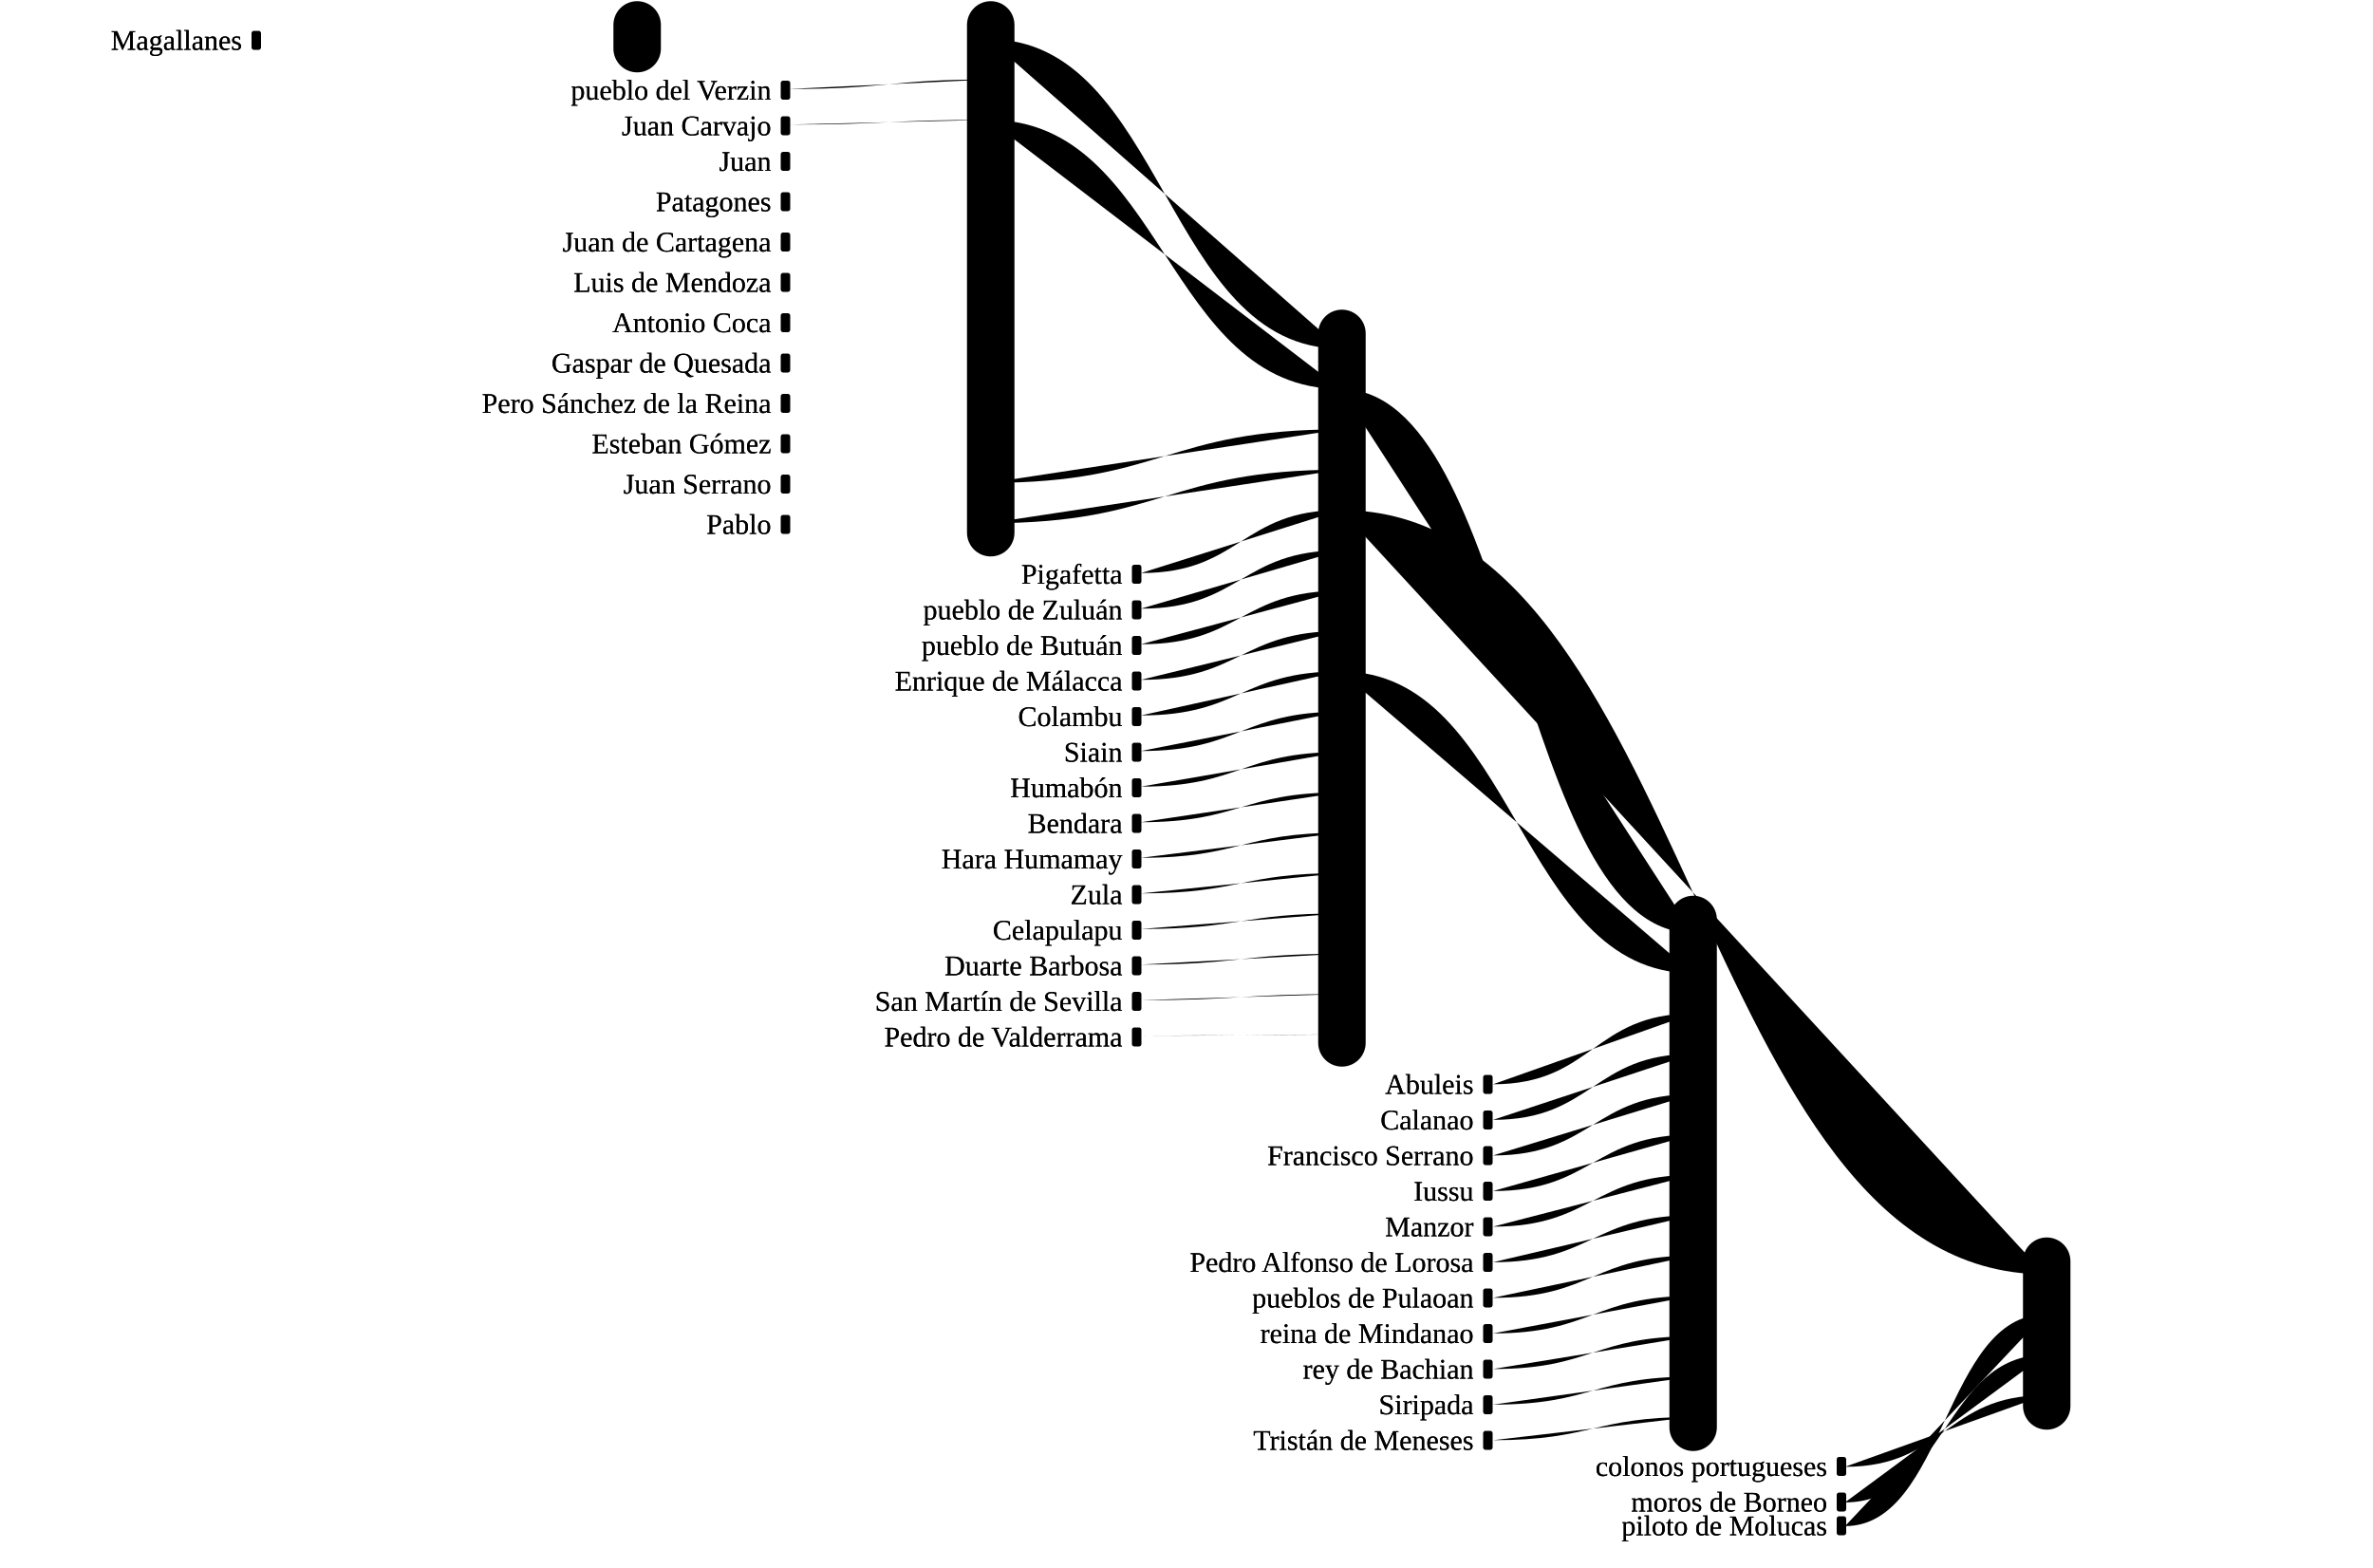
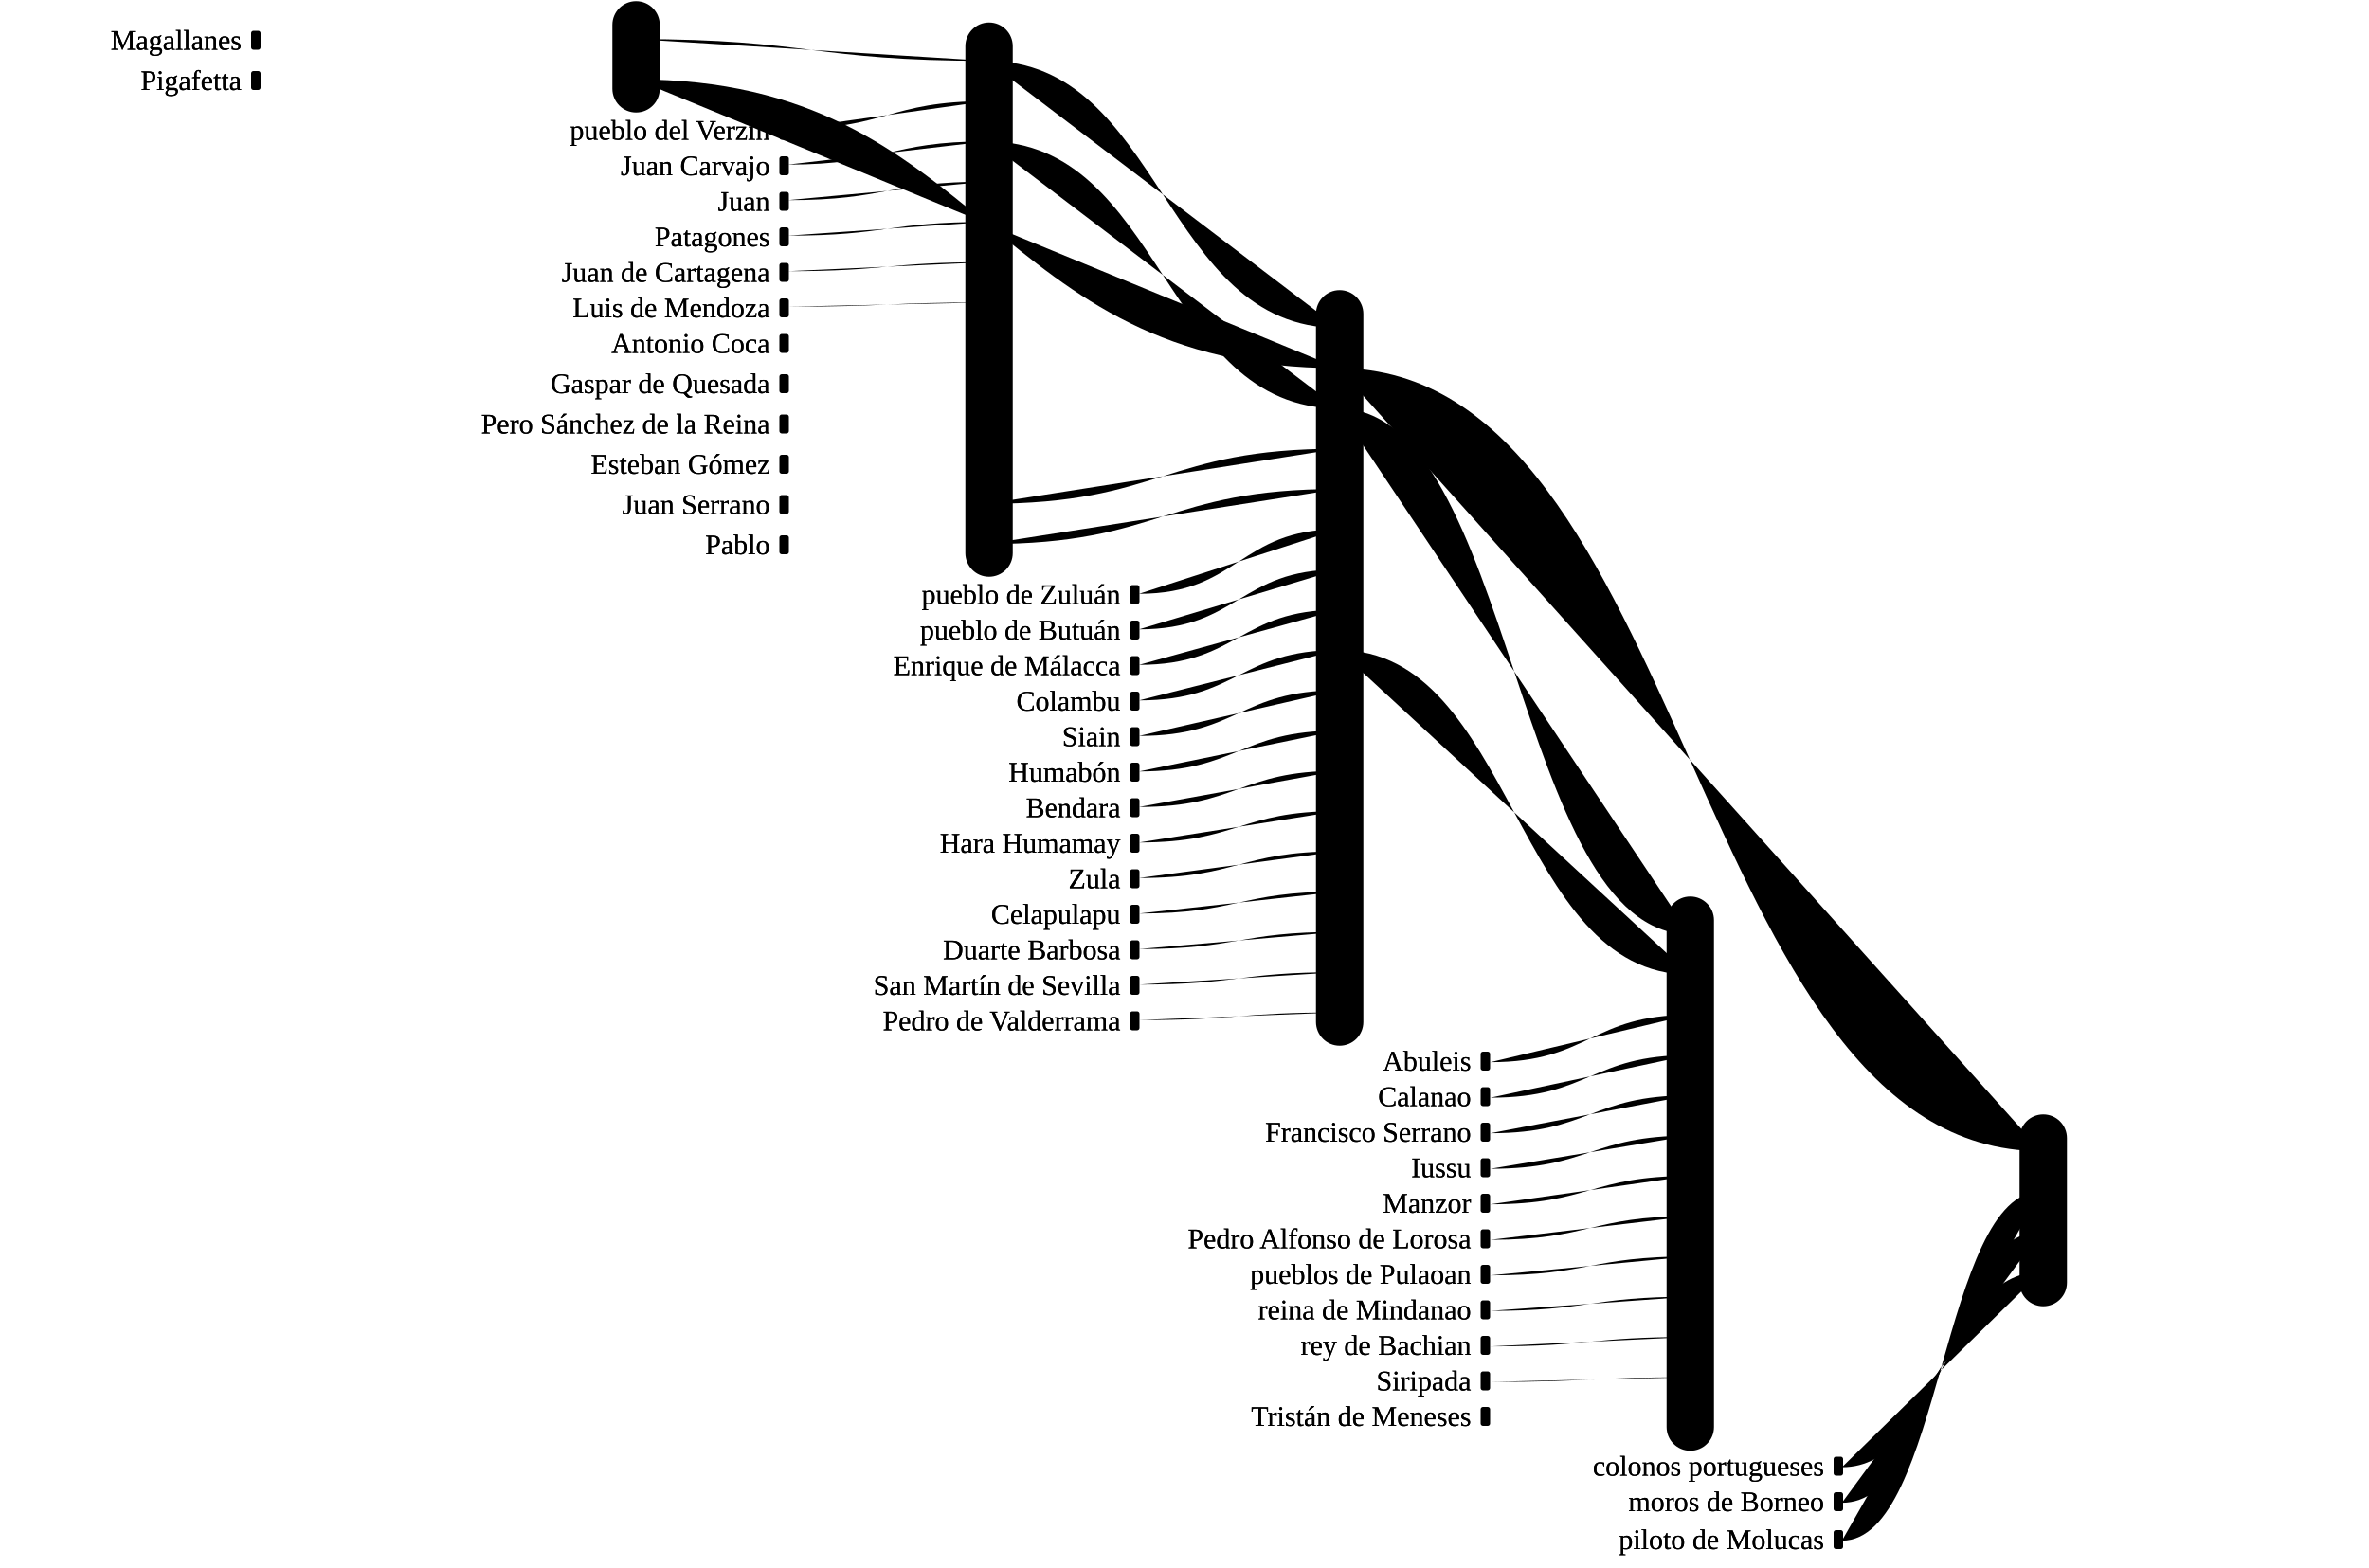
- <svg id="narrative-chart" width="1000" height="660.654">
+ <svg id="narrative-chart" width="1000" height="661.962">
  <g class="scene" transform="translate(258.5,0.5)">
-     <rect width="20" height="30" y="0" x="0" rx="10" />
+     <rect width="20" height="47" y="0" x="0" rx="10">
+ </rect>
    <circle cx="10" cy="16.5" r="2" class="appearance explorador" />
-   </g>
-   <g class="scene" transform="translate(407.5,0.5)">
-     <rect width="20" height="234" y="0" x="0" rx="10" />
+     <circle cx="10" cy="33.5" r="2" class="appearance explorador" />
+   </g>
+   <g class="scene" transform="translate(407.5,9.5)">
+     <rect width="20" height="234" y="0" x="0" rx="10">
+ </rect>
    <circle cx="10" cy="16.5" r="2" class="appearance explorador" />
    <circle cx="10" cy="33.5" r="2" class="appearance aliados" />
    <circle cx="10" cy="50.5" r="2" class="appearance explorador" />
    <circle cx="10" cy="67.5" r="2" class="appearance enemigos" />
    <circle cx="10" cy="84.5" r="2" class="appearance enemigos" />
    <circle cx="10" cy="101.5" r="2" class="appearance traidor" />
    <circle cx="10" cy="118.5" r="2" class="appearance traidor" />
    <circle cx="10" cy="135.5" r="2" class="appearance traidor" />
    <circle cx="10" cy="152.5" r="2" class="appearance traidor" />
    <circle cx="10" cy="169.5" r="2" class="appearance traidor" />
    <circle cx="10" cy="186.5" r="2" class="appearance traidor" />
    <circle cx="10" cy="203.5" r="2" class="appearance explorador" />
    <circle cx="10" cy="220.5" r="2" class="appearance enemigos" />
  </g>
-   <g class="scene" transform="translate(555.5,130.5)">
-     <rect width="20" height="319" y="0" x="0" rx="10" />
+   <g class="scene" transform="translate(555.5,122.5)">
+     <rect width="20" height="319" y="0" x="0" rx="10">
+ </rect>
    <circle cx="10" cy="16.5" r="2" class="appearance explorador" />
    <circle cx="10" cy="33.5" r="2" class="appearance explorador" />
    <circle cx="10" cy="50.5" r="2" class="appearance explorador" />
-     <circle cx="10" cy="67.5" r="2" class="appearance enemigos" />
-     <circle cx="10" cy="84.5" r="2" class="appearance explorador" />
+     <circle cx="10" cy="67.5" r="2" class="appearance explorador" />
+     <circle cx="10" cy="84.5" r="2" class="appearance enemigos" />
    <circle cx="10" cy="101.5" r="2" class="appearance aliados" />
    <circle cx="10" cy="118.5" r="2" class="appearance aliados" />
    <circle cx="10" cy="135.5" r="2" class="appearance traidor" />
    <circle cx="10" cy="152.5" r="2" class="appearance aliados" />
    <circle cx="10" cy="169.5" r="2" class="appearance aliados" />
    <circle cx="10" cy="186.5" r="2" class="appearance enemigos" />
    <circle cx="10" cy="203.5" r="2" class="appearance aliados" />
    <circle cx="10" cy="220.5" r="2" class="appearance aliados" />
    <circle cx="10" cy="237.5" r="2" class="appearance aliados" />
    <circle cx="10" cy="254.5" r="2" class="appearance enemigos" />
    <circle cx="10" cy="271.5" r="2" class="appearance explorador" />
    <circle cx="10" cy="288.5" r="2" class="appearance explorador" />
    <circle cx="10" cy="305.5" r="2" class="appearance explorador" />
  </g>
-   <g class="scene" transform="translate(703.5,377.5)">
-     <rect width="20" height="234" y="0" x="0" rx="10" />
+   <g class="scene" transform="translate(703.5,378.5)">
+     <rect width="20" height="234" y="0" x="0" rx="10">
+ </rect>
    <circle cx="10" cy="16.5" r="2" class="appearance explorador" />
    <circle cx="10" cy="33.5" r="2" class="appearance aliados" />
    <circle cx="10" cy="50.5" r="2" class="appearance aliados" />
    <circle cx="10" cy="67.5" r="2" class="appearance aliados" />
    <circle cx="10" cy="84.5" r="2" class="appearance explorador" />
    <circle cx="10" cy="101.5" r="2" class="appearance aliados" />
    <circle cx="10" cy="118.5" r="2" class="appearance aliados" />
    <circle cx="10" cy="135.5" r="2" class="appearance explorador" />
    <circle cx="10" cy="152.5" r="2" class="appearance aliados" />
    <circle cx="10" cy="169.5" r="2" class="appearance aliados" />
    <circle cx="10" cy="186.5" r="2" class="appearance aliados" />
    <circle cx="10" cy="203.5" r="2" class="appearance aliados" />
    <circle cx="10" cy="220.5" r="2" class="appearance traidor" />
  </g>
-   <g class="scene" transform="translate(852.5,521.5)">
-     <rect width="20" height="81" y="0" x="0" rx="10" />
+   <g class="scene" transform="translate(852.5,470.5)">
+     <rect width="20" height="81" y="0" x="0" rx="10">
+ </rect>
    <circle cx="10" cy="16.5" r="2" class="appearance explorador" />
    <circle cx="10" cy="33.5" r="2" class="appearance enemigos" />
    <circle cx="10" cy="50.5" r="2" class="appearance enemigos" />
    <circle cx="10" cy="67.5" r="2" class="appearance traidor" />
  </g>
-   <path class="link explorador" d="M110,16.5C189.167,16.5 189.167,16.5 268.333,16.5">
- </path>
-   <path class="link explorador" d="M268.333,16.5C342.5,16.5 342.5,16.5 416.667,16.5">
- </path>
-   <path class="link explorador" d="M416.667,16.5C490.833,16.5 490.833,146.944 565,146.944">
- </path>
-   <path class="link aliados" d="M332.5,37.5C374.583,37.5 374.583,33.5 416.667,33.5">
- </path>
-   <path class="link explorador" d="M332.5,52.5C374.583,52.5 374.583,50.5 416.667,50.5">
- </path>
-   <path class="link explorador" d="M416.667,50.5C490.833,50.5 490.833,163.944 565,163.944">
- </path>
-   <path class="link explorador" d="M565,163.944C639.167,163.944 639.167,393.154 713.333,393.154">
- </path>
-   <path class="link enemigos" d="M332.5,67.5C374.583,67.5 374.583,67.5 416.667,67.5">
- </path>
-   <path class="link enemigos" d="M332.5,84.5C374.583,84.5 374.583,84.5 416.667,84.5">
- </path>
-   <path class="link traidor" d="M332.5,101.5C374.583,101.5 374.583,101.5 416.667,101.5">
- </path>
-   <path class="link traidor" d="M332.5,118.5C374.583,118.5 374.583,118.5 416.667,118.5">
- </path>
-   <path class="link traidor" d="M332.5,135.5C374.583,135.5 374.583,135.5 416.667,135.5">
- </path>
-   <path class="link traidor" d="M332.5,152.5C374.583,152.5 374.583,152.5 416.667,152.5">
- </path>
-   <path class="link traidor" d="M332.5,169.5C374.583,169.5 374.583,169.5 416.667,169.5">
- </path>
-   <path class="link traidor" d="M332.5,186.5C374.583,186.5 374.583,186.5 416.667,186.5">
- </path>
-   <path class="link explorador" d="M332.5,203.5C374.583,203.5 374.583,203.5 416.667,203.5">
- </path>
-   <path class="link explorador" d="M416.667,203.5C490.833,203.5 490.833,180.944 565,180.944">
- </path>
-   <path class="link enemigos" d="M332.5,220.5C374.583,220.5 374.583,220.5 416.667,220.5">
- </path>
-   <path class="link enemigos" d="M416.667,220.5C490.833,220.5 490.833,197.944 565,197.944">
- </path>
-   <path class="link explorador" d="M480.833,241.5C522.917,241.5 522.917,214.944 565,214.944">
- </path>
-   <path class="link explorador" d="M565,214.944C713.333,214.944 713.333,537 861.667,537">
- </path>
-   <path class="link aliados" d="M480.833,256.5C522.917,256.5 522.917,231.944 565,231.944">
- </path>
-   <path class="link aliados" d="M480.833,271.5C522.917,271.5 522.917,248.944 565,248.944">
- </path>
-   <path class="link traidor" d="M480.833,286.5C522.917,286.5 522.917,265.944 565,265.944">
- </path>
-   <path class="link aliados" d="M480.833,301.5C522.917,301.5 522.917,282.944 565,282.944">
- </path>
-   <path class="link aliados" d="M565,282.944C639.167,282.944 639.167,410.154 713.333,410.154">
- </path>
-   <path class="link aliados" d="M480.833,316.5C522.917,316.5 522.917,299.944 565,299.944">
- </path>
-   <path class="link enemigos" d="M480.833,331.5C522.917,331.5 522.917,316.944 565,316.944">
- </path>
-   <path class="link aliados" d="M480.833,346.5C522.917,346.5 522.917,333.944 565,333.944">
- </path>
-   <path class="link aliados" d="M480.833,361.5C522.917,361.5 522.917,350.944 565,350.944">
- </path>
-   <path class="link aliados" d="M480.833,376.5C522.917,376.5 522.917,367.944 565,367.944">
- </path>
-   <path class="link enemigos" d="M480.833,391.5C522.917,391.5 522.917,384.944 565,384.944">
- </path>
-   <path class="link explorador" d="M480.833,406.5C522.917,406.5 522.917,401.944 565,401.944">
- </path>
-   <path class="link explorador" d="M480.833,421.5C522.917,421.5 522.917,418.944 565,418.944">
- </path>
-   <path class="link explorador" d="M480.833,436.5C522.917,436.5 522.917,435.944 565,435.944">
- </path>
-   <path class="link aliados" d="M629.167,456.944C671.25,456.944 671.25,427.154 713.333,427.154">
- </path>
-   <path class="link aliados" d="M629.167,471.944C671.25,471.944 671.25,444.154 713.333,444.154">
- </path>
-   <path class="link explorador" d="M629.167,486.944C671.25,486.944 671.25,461.154 713.333,461.154">
- </path>
-   <path class="link aliados" d="M629.167,501.944C671.25,501.944 671.25,478.154 713.333,478.154">
- </path>
-   <path class="link aliados" d="M629.167,516.944C671.25,516.944 671.25,495.154 713.333,495.154">
- </path>
-   <path class="link explorador" d="M629.167,531.944C671.25,531.944 671.25,512.154 713.333,512.154">
- </path>
-   <path class="link aliados" d="M629.167,546.944C671.25,546.944 671.25,529.154 713.333,529.154">
- </path>
-   <path class="link aliados" d="M629.167,561.944C671.25,561.944 671.25,546.154 713.333,546.154">
- </path>
-   <path class="link aliados" d="M629.167,576.944C671.25,576.944 671.25,563.154 713.333,563.154">
- </path>
-   <path class="link aliados" d="M629.167,591.944C671.25,591.944 671.25,580.154 713.333,580.154">
- </path>
-   <path class="link traidor" d="M629.167,606.944C671.25,606.944 671.25,597.154 713.333,597.154">
- </path>
-   <path class="link enemigos" d="M777.5,643.154C819.583,643.154 819.583,554 861.667,554">
- </path>
-   <path class="link enemigos" d="M777.5,633.154C819.583,633.154 819.583,571 861.667,571">
- </path>
-   <path class="link traidor" d="M777.5,618.154C819.583,618.154 819.583,588 861.667,588">
- </path>
+   <path class="link explorador" d="M110,16.5C189.167,16.5 189.167,16.5 268.333,16.5" />
+   <path class="link explorador" d="M268.333,16.5C342.5,16.5 342.5,25.692 416.667,25.692" />
+   <path class="link explorador" d="M416.667,25.692C490.833,25.692 490.833,138.444 565,138.444" />
+   <path class="link explorador" d="M110,33.5C189.167,33.5 189.167,33.5 268.333,33.5" />
+   <path class="link explorador" d="M268.333,33.5C416.667,33.5 416.667,155.444 565,155.444" />
+   <path class="link explorador" d="M565,155.444C713.333,155.444 713.333,486 861.667,486" />
+   <path class="link aliados" d="M332.5,54.5C374.583,54.5 374.583,42.692 416.667,42.692" />
+   <path class="link explorador" d="M332.5,69.5C374.583,69.5 374.583,59.692 416.667,59.692" />
+   <path class="link explorador" d="M416.667,59.692C490.833,59.692 490.833,172.444 565,172.444" />
+   <path class="link explorador" d="M565,172.444C639.167,172.444 639.167,394.462 713.333,394.462" />
+   <path class="link enemigos" d="M332.5,84.5C374.583,84.5 374.583,76.692 416.667,76.692" />
+   <path class="link enemigos" d="M332.5,99.5C374.583,99.5 374.583,93.692 416.667,93.692" />
+   <path class="link traidor" d="M332.5,114.5C374.583,114.5 374.583,110.692 416.667,110.692" />
+   <path class="link traidor" d="M332.5,129.5C374.583,129.5 374.583,127.692 416.667,127.692" />
+   <path class="link traidor" d="M332.5,144.692C374.583,144.692 374.583,144.692 416.667,144.692" />
+   <path class="link traidor" d="M332.5,161.692C374.583,161.692 374.583,161.692 416.667,161.692" />
+   <path class="link traidor" d="M332.5,178.692C374.583,178.692 374.583,178.692 416.667,178.692" />
+   <path class="link traidor" d="M332.5,195.692C374.583,195.692 374.583,195.692 416.667,195.692" />
+   <path class="link explorador" d="M332.5,212.692C374.583,212.692 374.583,212.692 416.667,212.692" />
+   <path class="link explorador" d="M416.667,212.692C490.833,212.692 490.833,189.444 565,189.444" />
+   <path class="link enemigos" d="M332.5,229.692C374.583,229.692 374.583,229.692 416.667,229.692" />
+   <path class="link enemigos" d="M416.667,229.692C490.833,229.692 490.833,206.444 565,206.444" />
+   <path class="link aliados" d="M480.833,250.692C522.917,250.692 522.917,223.444 565,223.444" />
+   <path class="link aliados" d="M480.833,265.692C522.917,265.692 522.917,240.444 565,240.444" />
+   <path class="link traidor" d="M480.833,280.692C522.917,280.692 522.917,257.444 565,257.444" />
+   <path class="link aliados" d="M480.833,295.692C522.917,295.692 522.917,274.444 565,274.444" />
+   <path class="link aliados" d="M565,274.444C639.167,274.444 639.167,411.462 713.333,411.462" />
+   <path class="link aliados" d="M480.833,310.692C522.917,310.692 522.917,291.444 565,291.444" />
+   <path class="link enemigos" d="M480.833,325.692C522.917,325.692 522.917,308.444 565,308.444" />
+   <path class="link aliados" d="M480.833,340.692C522.917,340.692 522.917,325.444 565,325.444" />
+   <path class="link aliados" d="M480.833,355.692C522.917,355.692 522.917,342.444 565,342.444" />
+   <path class="link aliados" d="M480.833,370.692C522.917,370.692 522.917,359.444 565,359.444" />
+   <path class="link enemigos" d="M480.833,385.692C522.917,385.692 522.917,376.444 565,376.444" />
+   <path class="link explorador" d="M480.833,400.692C522.917,400.692 522.917,393.444 565,393.444" />
+   <path class="link explorador" d="M480.833,415.692C522.917,415.692 522.917,410.444 565,410.444" />
+   <path class="link explorador" d="M480.833,430.692C522.917,430.692 522.917,427.444 565,427.444" />
+   <path class="link aliados" d="M629.167,448.444C671.25,448.444 671.25,428.462 713.333,428.462" />
+   <path class="link aliados" d="M629.167,463.444C671.25,463.444 671.25,445.462 713.333,445.462" />
+   <path class="link explorador" d="M629.167,478.444C671.25,478.444 671.25,462.462 713.333,462.462" />
+   <path class="link aliados" d="M629.167,493.444C671.25,493.444 671.25,479.462 713.333,479.462" />
+   <path class="link aliados" d="M629.167,508.444C671.25,508.444 671.25,496.462 713.333,496.462" />
+   <path class="link explorador" d="M629.167,523.444C671.25,523.444 671.25,513.462 713.333,513.462" />
+   <path class="link aliados" d="M629.167,538.444C671.25,538.444 671.25,530.462 713.333,530.462" />
+   <path class="link aliados" d="M629.167,553.444C671.25,553.444 671.25,547.462 713.333,547.462" />
+   <path class="link aliados" d="M629.167,568.444C671.25,568.444 671.25,564.462 713.333,564.462" />
+   <path class="link aliados" d="M629.167,583.444C671.25,583.444 671.25,581.462 713.333,581.462" />
+   <path class="link traidor" d="M629.167,598.462C671.25,598.462 671.25,598.462 713.333,598.462" />
+   <path class="link enemigos" d="M777.5,650.462C819.583,650.462 819.583,503 861.667,503" />
+   <path class="link enemigos" d="M777.5,634.462C819.583,634.462 819.583,520 861.667,520" />
+   <path class="link traidor" d="M777.5,619.462C819.583,619.462 819.583,537 861.667,537" />
  <g class="intro" transform="translate(110,17)">
-     <rect y="-4" x="-4" width="4" height="8" rx="1" class="explorador" />
+     <rect y="-4" x="-4" width="4" height="8" rx="1" class="explorador">
+ </rect>
    <g class="text">
      <text text-anchor="end" y="4px" x="-8px">Magallanes</text>
      <text class="color explorador" text-anchor="end" y="4px" x="-8px">Magallanes</text>
    </g>
  </g>
-   <g class="intro" transform="translate(333,38)">
-     <rect y="-4" x="-4" width="4" height="8" rx="1" class="aliados" />
+   <g class="intro" transform="translate(110,34)">
+     <rect y="-4" x="-4" width="4" height="8" rx="1" class="explorador">
+ </rect>
+     <g class="text">
+       <text text-anchor="end" y="4px" x="-8px">Pigafetta</text>
+       <text class="color explorador" text-anchor="end" y="4px" x="-8px">Pigafetta</text>
+     </g>
+   </g>
+   <g class="intro" transform="translate(333,55)">
+     <rect y="-4" x="-4" width="4" height="8" rx="1" class="aliados">
+ </rect>
    <g class="text">
      <text text-anchor="end" y="4px" x="-8px">pueblo del Verzin</text>
      <text class="color aliados" text-anchor="end" y="4px" x="-8px">pueblo del Verzin</text>
    </g>
  </g>
-   <g class="intro" transform="translate(333,53)">
-     <rect y="-4" x="-4" width="4" height="8" rx="1" class="explorador" />
+   <g class="intro" transform="translate(333,70)">
+     <rect y="-4" x="-4" width="4" height="8" rx="1" class="explorador">
+ </rect>
    <g class="text">
      <text text-anchor="end" y="4px" x="-8px">Juan Carvajo</text>
      <text class="color explorador" text-anchor="end" y="4px" x="-8px">Juan Carvajo</text>
    </g>
  </g>
-   <g class="intro" transform="translate(333,68)">
-     <rect y="-4" x="-4" width="4" height="8" rx="1" class="enemigos" />
+   <g class="intro" transform="translate(333,85)">
+     <rect y="-4" x="-4" width="4" height="8" rx="1" class="enemigos">
+ </rect>
    <g class="text">
      <text text-anchor="end" y="4px" x="-8px">Juan</text>
      <text class="color enemigos" text-anchor="end" y="4px" x="-8px">Juan</text>
    </g>
  </g>
-   <g class="intro" transform="translate(333,85)">
-     <rect y="-4" x="-4" width="4" height="8" rx="1" class="enemigos" />
+   <g class="intro" transform="translate(333,100)">
+     <rect y="-4" x="-4" width="4" height="8" rx="1" class="enemigos">
+ </rect>
    <g class="text">
      <text text-anchor="end" y="4px" x="-8px">Patagones</text>
      <text class="color enemigos" text-anchor="end" y="4px" x="-8px">Patagones</text>
    </g>
  </g>
-   <g class="intro" transform="translate(333,102)">
-     <rect y="-4" x="-4" width="4" height="8" rx="1" class="traidor" />
+   <g class="intro" transform="translate(333,115)">
+     <rect y="-4" x="-4" width="4" height="8" rx="1" class="traidor">
+ </rect>
    <g class="text">
      <text text-anchor="end" y="4px" x="-8px">Juan de Cartagena</text>
      <text class="color traidor" text-anchor="end" y="4px" x="-8px">Juan de Cartagena</text>
    </g>
  </g>
-   <g class="intro" transform="translate(333,119)">
-     <rect y="-4" x="-4" width="4" height="8" rx="1" class="traidor" />
+   <g class="intro" transform="translate(333,130)">
+     <rect y="-4" x="-4" width="4" height="8" rx="1" class="traidor">
+ </rect>
    <g class="text">
      <text text-anchor="end" y="4px" x="-8px">Luis de Mendoza</text>
      <text class="color traidor" text-anchor="end" y="4px" x="-8px">Luis de Mendoza</text>
    </g>
  </g>
-   <g class="intro" transform="translate(333,136)">
-     <rect y="-4" x="-4" width="4" height="8" rx="1" class="traidor" />
+   <g class="intro" transform="translate(333,145)">
+     <rect y="-4" x="-4" width="4" height="8" rx="1" class="traidor">
+ </rect>
    <g class="text">
      <text text-anchor="end" y="4px" x="-8px">Antonio Coca</text>
      <text class="color traidor" text-anchor="end" y="4px" x="-8px">Antonio Coca</text>
    </g>
  </g>
-   <g class="intro" transform="translate(333,153)">
-     <rect y="-4" x="-4" width="4" height="8" rx="1" class="traidor" />
+   <g class="intro" transform="translate(333,162)">
+     <rect y="-4" x="-4" width="4" height="8" rx="1" class="traidor">
+ </rect>
    <g class="text">
      <text text-anchor="end" y="4px" x="-8px">Gaspar de Quesada</text>
      <text class="color traidor" text-anchor="end" y="4px" x="-8px">Gaspar de Quesada</text>
    </g>
  </g>
-   <g class="intro" transform="translate(333,170)">
-     <rect y="-4" x="-4" width="4" height="8" rx="1" class="traidor" />
+   <g class="intro" transform="translate(333,179)">
+     <rect y="-4" x="-4" width="4" height="8" rx="1" class="traidor">
+ </rect>
    <g class="text">
      <text text-anchor="end" y="4px" x="-8px">Pero Sánchez de la Reina</text>
      <text class="color traidor" text-anchor="end" y="4px" x="-8px">Pero Sánchez de la Reina</text>
    </g>
  </g>
-   <g class="intro" transform="translate(333,187)">
-     <rect y="-4" x="-4" width="4" height="8" rx="1" class="traidor" />
+   <g class="intro" transform="translate(333,196)">
+     <rect y="-4" x="-4" width="4" height="8" rx="1" class="traidor">
+ </rect>
    <g class="text">
      <text text-anchor="end" y="4px" x="-8px">Esteban Gómez</text>
      <text class="color traidor" text-anchor="end" y="4px" x="-8px">Esteban Gómez</text>
    </g>
  </g>
-   <g class="intro" transform="translate(333,204)">
-     <rect y="-4" x="-4" width="4" height="8" rx="1" class="explorador" />
+   <g class="intro" transform="translate(333,213)">
+     <rect y="-4" x="-4" width="4" height="8" rx="1" class="explorador">
+ </rect>
    <g class="text">
      <text text-anchor="end" y="4px" x="-8px">Juan Serrano</text>
      <text class="color explorador" text-anchor="end" y="4px" x="-8px">Juan Serrano</text>
    </g>
  </g>
-   <g class="intro" transform="translate(333,221)">
-     <rect y="-4" x="-4" width="4" height="8" rx="1" class="enemigos" />
+   <g class="intro" transform="translate(333,230)">
+     <rect y="-4" x="-4" width="4" height="8" rx="1" class="enemigos">
+ </rect>
    <g class="text">
      <text text-anchor="end" y="4px" x="-8px">Pablo</text>
      <text class="color enemigos" text-anchor="end" y="4px" x="-8px">Pablo</text>
    </g>
  </g>
-   <g class="intro" transform="translate(481,242)">
-     <rect y="-4" x="-4" width="4" height="8" rx="1" class="explorador" />
-     <g class="text">
-       <text text-anchor="end" y="4px" x="-8px">Pigafetta</text>
-       <text class="color explorador" text-anchor="end" y="4px" x="-8px">Pigafetta</text>
-     </g>
-   </g>
-   <g class="intro" transform="translate(481,257)">
-     <rect y="-4" x="-4" width="4" height="8" rx="1" class="aliados" />
+   <g class="intro" transform="translate(481,251)">
+     <rect y="-4" x="-4" width="4" height="8" rx="1" class="aliados">
+ </rect>
    <g class="text">
      <text text-anchor="end" y="4px" x="-8px">pueblo de Zuluán</text>
      <text class="color aliados" text-anchor="end" y="4px" x="-8px">pueblo de Zuluán</text>
    </g>
  </g>
-   <g class="intro" transform="translate(481,272)">
-     <rect y="-4" x="-4" width="4" height="8" rx="1" class="aliados" />
+   <g class="intro" transform="translate(481,266)">
+     <rect y="-4" x="-4" width="4" height="8" rx="1" class="aliados">
+ </rect>
    <g class="text">
      <text text-anchor="end" y="4px" x="-8px">pueblo de Butuán</text>
      <text class="color aliados" text-anchor="end" y="4px" x="-8px">pueblo de Butuán</text>
    </g>
  </g>
-   <g class="intro" transform="translate(481,287)">
-     <rect y="-4" x="-4" width="4" height="8" rx="1" class="traidor" />
+   <g class="intro" transform="translate(481,281)">
+     <rect y="-4" x="-4" width="4" height="8" rx="1" class="traidor">
+ </rect>
    <g class="text">
      <text text-anchor="end" y="4px" x="-8px">Enrique de Málacca</text>
      <text class="color traidor" text-anchor="end" y="4px" x="-8px">Enrique de Málacca</text>
    </g>
  </g>
-   <g class="intro" transform="translate(481,302)">
-     <rect y="-4" x="-4" width="4" height="8" rx="1" class="aliados" />
+   <g class="intro" transform="translate(481,296)">
+     <rect y="-4" x="-4" width="4" height="8" rx="1" class="aliados">
+ </rect>
    <g class="text">
      <text text-anchor="end" y="4px" x="-8px">Colambu</text>
      <text class="color aliados" text-anchor="end" y="4px" x="-8px">Colambu</text>
    </g>
  </g>
-   <g class="intro" transform="translate(481,317)">
-     <rect y="-4" x="-4" width="4" height="8" rx="1" class="aliados" />
+   <g class="intro" transform="translate(481,311)">
+     <rect y="-4" x="-4" width="4" height="8" rx="1" class="aliados">
+ </rect>
    <g class="text">
      <text text-anchor="end" y="4px" x="-8px">Siain</text>
      <text class="color aliados" text-anchor="end" y="4px" x="-8px">Siain</text>
    </g>
  </g>
-   <g class="intro" transform="translate(481,332)">
-     <rect y="-4" x="-4" width="4" height="8" rx="1" class="enemigos" />
+   <g class="intro" transform="translate(481,326)">
+     <rect y="-4" x="-4" width="4" height="8" rx="1" class="enemigos">
+ </rect>
    <g class="text">
      <text text-anchor="end" y="4px" x="-8px">Humabón</text>
      <text class="color enemigos" text-anchor="end" y="4px" x="-8px">Humabón</text>
    </g>
  </g>
-   <g class="intro" transform="translate(481,347)">
-     <rect y="-4" x="-4" width="4" height="8" rx="1" class="aliados" />
+   <g class="intro" transform="translate(481,341)">
+     <rect y="-4" x="-4" width="4" height="8" rx="1" class="aliados">
+ </rect>
    <g class="text">
      <text text-anchor="end" y="4px" x="-8px">Bendara</text>
      <text class="color aliados" text-anchor="end" y="4px" x="-8px">Bendara</text>
    </g>
  </g>
-   <g class="intro" transform="translate(481,362)">
-     <rect y="-4" x="-4" width="4" height="8" rx="1" class="aliados" />
+   <g class="intro" transform="translate(481,356)">
+     <rect y="-4" x="-4" width="4" height="8" rx="1" class="aliados">
+ </rect>
    <g class="text">
      <text text-anchor="end" y="4px" x="-8px">Hara Humamay</text>
      <text class="color aliados" text-anchor="end" y="4px" x="-8px">Hara Humamay</text>
    </g>
  </g>
-   <g class="intro" transform="translate(481,377)">
-     <rect y="-4" x="-4" width="4" height="8" rx="1" class="aliados" />
+   <g class="intro" transform="translate(481,371)">
+     <rect y="-4" x="-4" width="4" height="8" rx="1" class="aliados">
+ </rect>
    <g class="text">
      <text text-anchor="end" y="4px" x="-8px">Zula</text>
      <text class="color aliados" text-anchor="end" y="4px" x="-8px">Zula</text>
    </g>
  </g>
-   <g class="intro" transform="translate(481,392)">
-     <rect y="-4" x="-4" width="4" height="8" rx="1" class="enemigos" />
+   <g class="intro" transform="translate(481,386)">
+     <rect y="-4" x="-4" width="4" height="8" rx="1" class="enemigos">
+ </rect>
    <g class="text">
      <text text-anchor="end" y="4px" x="-8px">Celapulapu</text>
      <text class="color enemigos" text-anchor="end" y="4px" x="-8px">Celapulapu</text>
    </g>
  </g>
-   <g class="intro" transform="translate(481,407)">
-     <rect y="-4" x="-4" width="4" height="8" rx="1" class="explorador" />
+   <g class="intro" transform="translate(481,401)">
+     <rect y="-4" x="-4" width="4" height="8" rx="1" class="explorador">
+ </rect>
    <g class="text">
      <text text-anchor="end" y="4px" x="-8px">Duarte Barbosa</text>
      <text class="color explorador" text-anchor="end" y="4px" x="-8px">Duarte Barbosa</text>
    </g>
  </g>
-   <g class="intro" transform="translate(481,422)">
-     <rect y="-4" x="-4" width="4" height="8" rx="1" class="explorador" />
+   <g class="intro" transform="translate(481,416)">
+     <rect y="-4" x="-4" width="4" height="8" rx="1" class="explorador">
+ </rect>
    <g class="text">
      <text text-anchor="end" y="4px" x="-8px">San Martín de Sevilla</text>
      <text class="color explorador" text-anchor="end" y="4px" x="-8px">San Martín de Sevilla</text>
    </g>
  </g>
-   <g class="intro" transform="translate(481,437)">
-     <rect y="-4" x="-4" width="4" height="8" rx="1" class="explorador" />
+   <g class="intro" transform="translate(481,431)">
+     <rect y="-4" x="-4" width="4" height="8" rx="1" class="explorador">
+ </rect>
    <g class="text">
      <text text-anchor="end" y="4px" x="-8px">Pedro de Valderrama</text>
      <text class="color explorador" text-anchor="end" y="4px" x="-8px">Pedro de Valderrama</text>
    </g>
  </g>
-   <g class="intro" transform="translate(629,457)">
-     <rect y="-4" x="-4" width="4" height="8" rx="1" class="aliados" />
+   <g class="intro" transform="translate(629,448)">
+     <rect y="-4" x="-4" width="4" height="8" rx="1" class="aliados">
+ </rect>
    <g class="text">
      <text text-anchor="end" y="4px" x="-8px">Abuleis</text>
      <text class="color aliados" text-anchor="end" y="4px" x="-8px">Abuleis</text>
    </g>
  </g>
-   <g class="intro" transform="translate(629,472)">
-     <rect y="-4" x="-4" width="4" height="8" rx="1" class="aliados" />
+   <g class="intro" transform="translate(629,463)">
+     <rect y="-4" x="-4" width="4" height="8" rx="1" class="aliados">
+ </rect>
    <g class="text">
      <text text-anchor="end" y="4px" x="-8px">Calanao</text>
      <text class="color aliados" text-anchor="end" y="4px" x="-8px">Calanao</text>
    </g>
  </g>
-   <g class="intro" transform="translate(629,487)">
-     <rect y="-4" x="-4" width="4" height="8" rx="1" class="explorador" />
+   <g class="intro" transform="translate(629,478)">
+     <rect y="-4" x="-4" width="4" height="8" rx="1" class="explorador">
+ </rect>
    <g class="text">
      <text text-anchor="end" y="4px" x="-8px">Francisco Serrano</text>
      <text class="color explorador" text-anchor="end" y="4px" x="-8px">Francisco Serrano</text>
    </g>
  </g>
-   <g class="intro" transform="translate(629,502)">
-     <rect y="-4" x="-4" width="4" height="8" rx="1" class="aliados" />
+   <g class="intro" transform="translate(629,493)">
+     <rect y="-4" x="-4" width="4" height="8" rx="1" class="aliados">
+ </rect>
    <g class="text">
      <text text-anchor="end" y="4px" x="-8px">Iussu</text>
      <text class="color aliados" text-anchor="end" y="4px" x="-8px">Iussu</text>
    </g>
  </g>
-   <g class="intro" transform="translate(629,517)">
-     <rect y="-4" x="-4" width="4" height="8" rx="1" class="aliados" />
+   <g class="intro" transform="translate(629,508)">
+     <rect y="-4" x="-4" width="4" height="8" rx="1" class="aliados">
+ </rect>
    <g class="text">
      <text text-anchor="end" y="4px" x="-8px">Manzor</text>
      <text class="color aliados" text-anchor="end" y="4px" x="-8px">Manzor</text>
    </g>
  </g>
-   <g class="intro" transform="translate(629,532)">
-     <rect y="-4" x="-4" width="4" height="8" rx="1" class="explorador" />
+   <g class="intro" transform="translate(629,523)">
+     <rect y="-4" x="-4" width="4" height="8" rx="1" class="explorador">
+ </rect>
    <g class="text">
      <text text-anchor="end" y="4px" x="-8px">Pedro Alfonso de Lorosa</text>
      <text class="color explorador" text-anchor="end" y="4px" x="-8px">Pedro Alfonso de Lorosa</text>
    </g>
  </g>
-   <g class="intro" transform="translate(629,547)">
-     <rect y="-4" x="-4" width="4" height="8" rx="1" class="aliados" />
+   <g class="intro" transform="translate(629,538)">
+     <rect y="-4" x="-4" width="4" height="8" rx="1" class="aliados">
+ </rect>
    <g class="text">
      <text text-anchor="end" y="4px" x="-8px">pueblos de Pulaoan</text>
      <text class="color aliados" text-anchor="end" y="4px" x="-8px">pueblos de Pulaoan</text>
    </g>
  </g>
-   <g class="intro" transform="translate(629,562)">
-     <rect y="-4" x="-4" width="4" height="8" rx="1" class="aliados" />
+   <g class="intro" transform="translate(629,553)">
+     <rect y="-4" x="-4" width="4" height="8" rx="1" class="aliados">
+ </rect>
    <g class="text">
      <text text-anchor="end" y="4px" x="-8px">reina de Mindanao</text>
      <text class="color aliados" text-anchor="end" y="4px" x="-8px">reina de Mindanao</text>
    </g>
  </g>
-   <g class="intro" transform="translate(629,577)">
-     <rect y="-4" x="-4" width="4" height="8" rx="1" class="aliados" />
+   <g class="intro" transform="translate(629,568)">
+     <rect y="-4" x="-4" width="4" height="8" rx="1" class="aliados">
+ </rect>
    <g class="text">
      <text text-anchor="end" y="4px" x="-8px">rey de Bachian</text>
      <text class="color aliados" text-anchor="end" y="4px" x="-8px">rey de Bachian</text>
    </g>
  </g>
-   <g class="intro" transform="translate(629,592)">
-     <rect y="-4" x="-4" width="4" height="8" rx="1" class="aliados" />
+   <g class="intro" transform="translate(629,583)">
+     <rect y="-4" x="-4" width="4" height="8" rx="1" class="aliados">
+ </rect>
    <g class="text">
      <text text-anchor="end" y="4px" x="-8px">Siripada</text>
      <text class="color aliados" text-anchor="end" y="4px" x="-8px">Siripada</text>
    </g>
  </g>
-   <g class="intro" transform="translate(629,607)">
-     <rect y="-4" x="-4" width="4" height="8" rx="1" class="traidor" />
+   <g class="intro" transform="translate(629,598)">
+     <rect y="-4" x="-4" width="4" height="8" rx="1" class="traidor">
+ </rect>
    <g class="text">
      <text text-anchor="end" y="4px" x="-8px">Tristán de Meneses</text>
      <text class="color traidor" text-anchor="end" y="4px" x="-8px">Tristán de Meneses</text>
    </g>
  </g>
-   <g class="intro" transform="translate(778,643)">
-     <rect y="-4" x="-4" width="4" height="8" rx="1" class="enemigos" />
+   <g class="intro" transform="translate(778,650)">
+     <rect y="-4" x="-4" width="4" height="8" rx="1" class="enemigos">
+ </rect>
    <g class="text">
      <text text-anchor="end" y="4px" x="-8px">piloto de Molucas</text>
      <text class="color enemigos" text-anchor="end" y="4px" x="-8px">piloto de Molucas</text>
    </g>
  </g>
-   <g class="intro" transform="translate(778,633)">
-     <rect y="-4" x="-4" width="4" height="8" rx="1" class="enemigos" />
+   <g class="intro" transform="translate(778,634)">
+     <rect y="-4" x="-4" width="4" height="8" rx="1" class="enemigos">
+ </rect>
    <g class="text">
      <text text-anchor="end" y="4px" x="-8px">moros de Borneo</text>
      <text class="color enemigos" text-anchor="end" y="4px" x="-8px">moros de Borneo</text>
    </g>
  </g>
-   <g class="intro" transform="translate(778,618)">
-     <rect y="-4" x="-4" width="4" height="8" rx="1" class="traidor" />
+   <g class="intro" transform="translate(778,619)">
+     <rect y="-4" x="-4" width="4" height="8" rx="1" class="traidor">
+ </rect>
    <g class="text">
      <text text-anchor="end" y="4px" x="-8px">colonos portugueses</text>
      <text class="color traidor" text-anchor="end" y="4px" x="-8px">colonos portugueses</text>
    </g>
  </g>
</svg>
